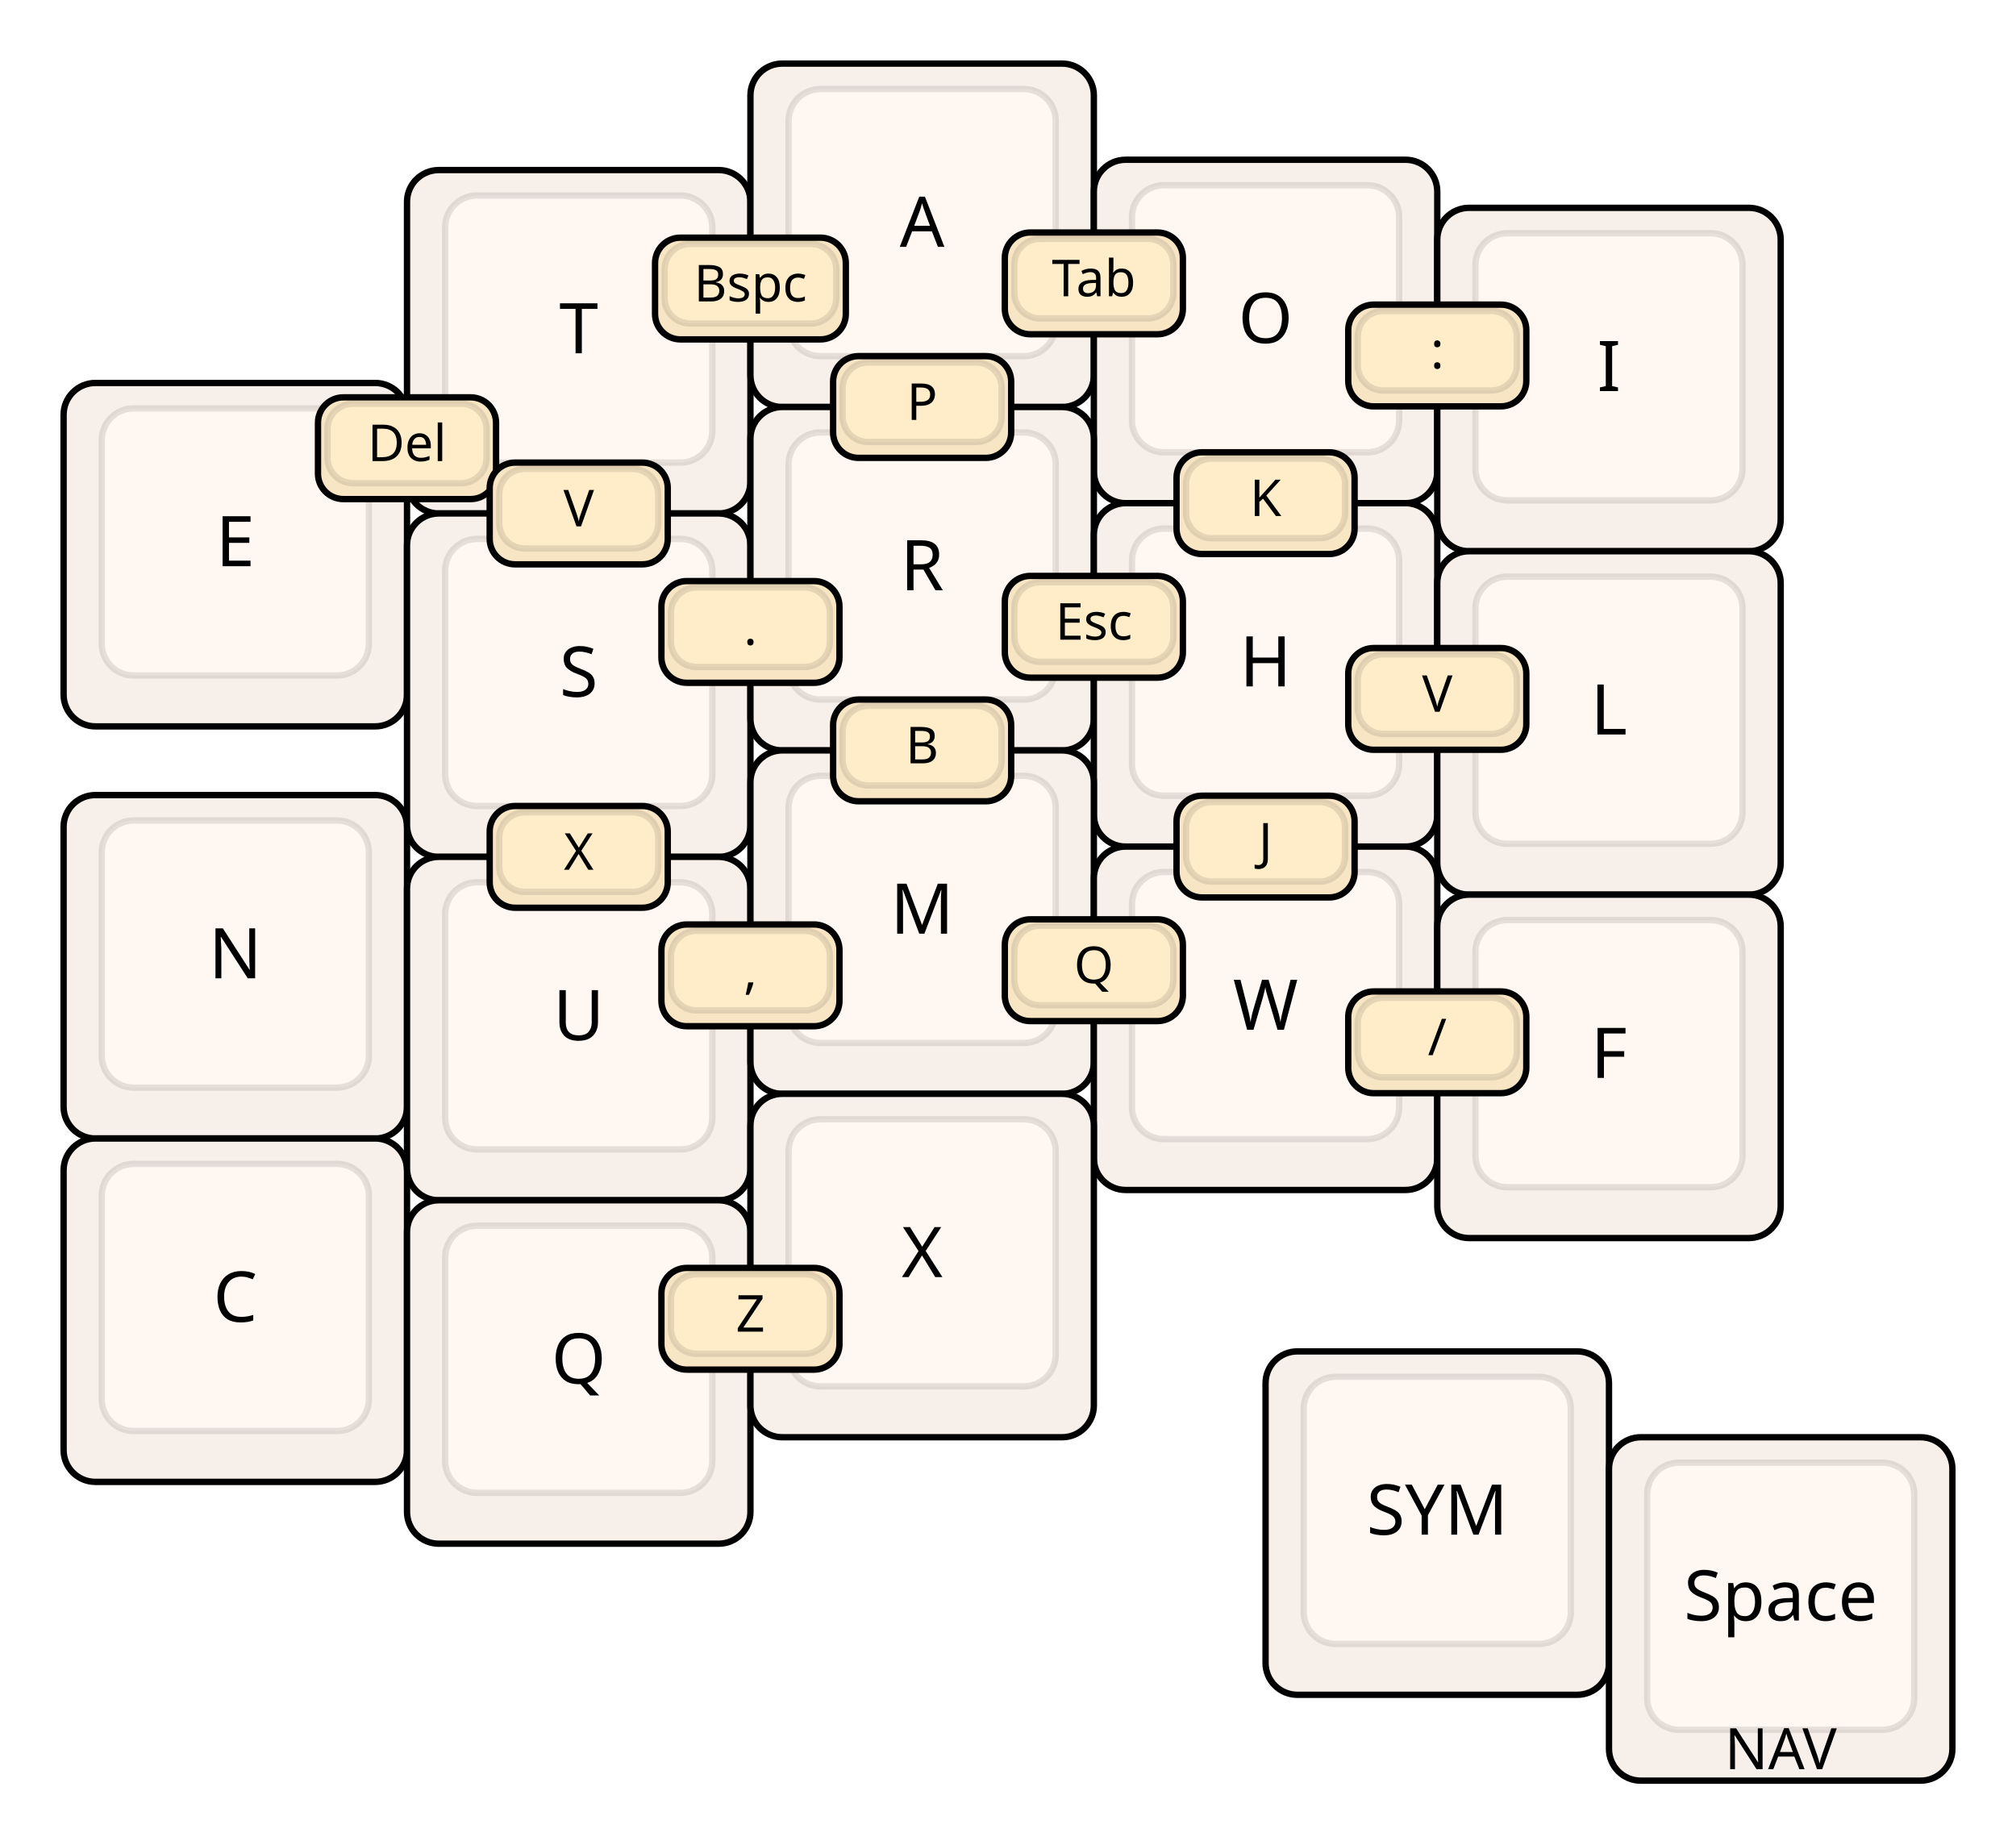
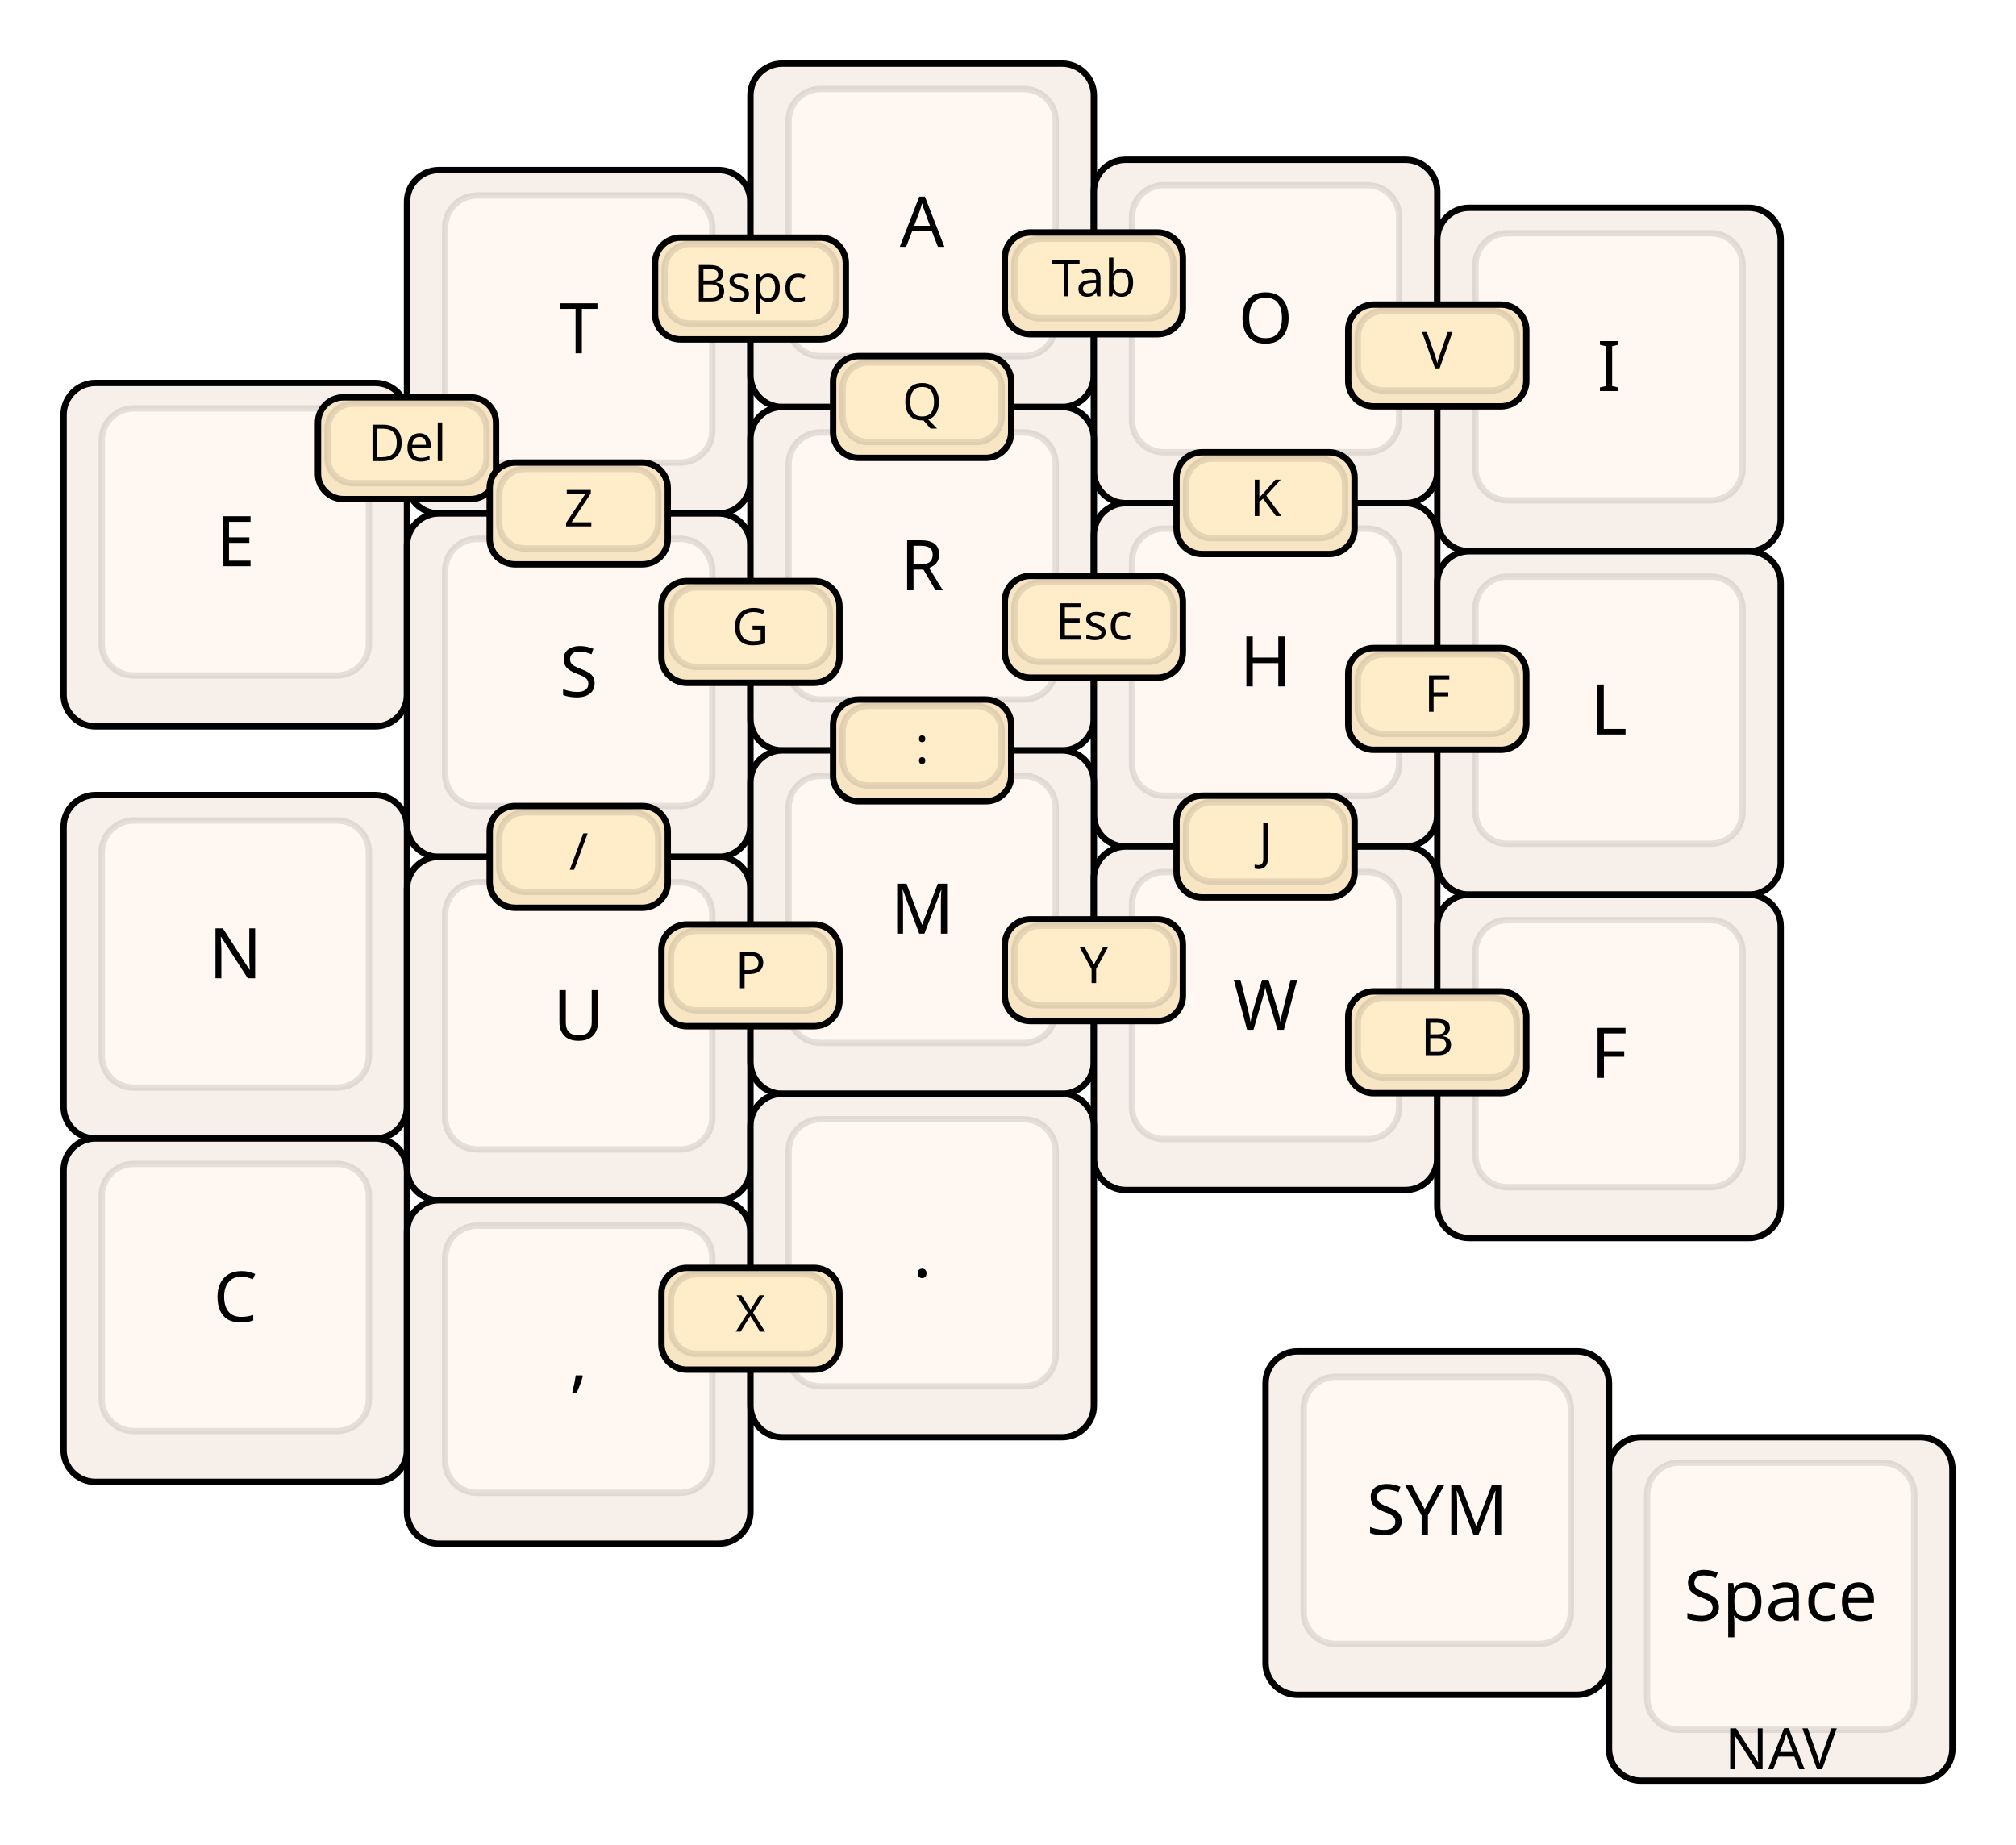
<svg xmlns="http://www.w3.org/2000/svg" width="317px" class="keymap leftie" height="290x" viewBox="0 0 317 290">
  <style type="text/css">
    .keycap .border { stroke: black; stroke-width: 1; }
    .keycap .inner.border { stroke: rgba(0,0,0,.1); }
    .keycap { font-family: sans-serif; font-size: 11px }
    .keycap .sub { font-size: 9px }
    .combos .keycap { font-size: 8px }
  </style>
  <g class="keycap combo_background">
    <rect x="10" y="60.22" width="54" height="54" rx="5" fill="#f7f0ea" class="outer border" />
    <rect x="16" y="64.22" width="42" height="42" rx="5" fill="#fff7f1" class="inner border" />
    <text x="37" y="85.22" text-anchor="middle" dominant-baseline="middle" class="main">
      <tspan x="37" dy="0">E</tspan>
    </text>
  </g>
  <g class="keycap combo_background">
    <rect x="64" y="26.74" width="54" height="54" rx="5" fill="#f7f0ea" class="outer border" />
    <rect x="70" y="30.74" width="42" height="42" rx="5" fill="#fff7f1" class="inner border" />
    <text x="91" y="51.74" text-anchor="middle" dominant-baseline="middle" class="main">
      <tspan x="91" dy="0">T</tspan>
    </text>
  </g>
  <g class="keycap combo_background">
    <rect x="118" y="10" width="54" height="54" rx="5" fill="#f7f0ea" class="outer border" />
    <rect x="124" y="14" width="42" height="42" rx="5" fill="#fff7f1" class="inner border" />
    <text x="145" y="35" text-anchor="middle" dominant-baseline="middle" class="main">
      <tspan x="145" dy="0">A</tspan>
    </text>
  </g>
  <g class="keycap combo_background">
    <rect x="172" y="25.12" width="54" height="54" rx="5" fill="#f7f0ea" class="outer border" />
    <rect x="178" y="29.12" width="42" height="42" rx="5" fill="#fff7f1" class="inner border" />
    <text x="199" y="50.12" text-anchor="middle" dominant-baseline="middle" class="main">
      <tspan x="199" dy="0">O</tspan>
    </text>
  </g>
  <g class="keycap combo_background">
    <rect x="226" y="32.68" width="54" height="54" rx="5" fill="#f7f0ea" class="outer border" />
    <rect x="232" y="36.68" width="42" height="42" rx="5" fill="#fff7f1" class="inner border" />
    <text x="253" y="57.68" text-anchor="middle" dominant-baseline="middle" class="main">
      <tspan x="253" dy="0">I</tspan>
    </text>
  </g>
  <g class="keycap combo_background">
    <rect x="10" y="125.02" width="54" height="54" rx="5" fill="#f7f0ea" class="outer border" />
    <rect x="16" y="129.02" width="42" height="42" rx="5" fill="#fff7f1" class="inner border" />
    <text x="37" y="150.02" text-anchor="middle" dominant-baseline="middle" class="main">
      <tspan x="37" dy="0">N</tspan>
    </text>
  </g>
  <g class="keycap combo_background">
    <rect x="64" y="80.74" width="54" height="54" rx="5" fill="#f7f0ea" class="outer border" />
    <rect x="70" y="84.74" width="42" height="42" rx="5" fill="#fff7f1" class="inner border" />
    <text x="91" y="105.74" text-anchor="middle" dominant-baseline="middle" class="main">
      <tspan x="91" dy="0">S</tspan>
    </text>
  </g>
  <g class="keycap combo_background">
    <rect x="118" y="64" width="54" height="54" rx="5" fill="#f7f0ea" class="outer border" />
    <rect x="124" y="68" width="42" height="42" rx="5" fill="#fff7f1" class="inner border" />
    <text x="145" y="89" text-anchor="middle" dominant-baseline="middle" class="main">
      <tspan x="145" dy="0">R</tspan>
    </text>
  </g>
  <g class="keycap combo_background">
    <rect x="172" y="79.12" width="54" height="54" rx="5" fill="#f7f0ea" class="outer border" />
    <rect x="178" y="83.12" width="42" height="42" rx="5" fill="#fff7f1" class="inner border" />
    <text x="199" y="104.12" text-anchor="middle" dominant-baseline="middle" class="main">
      <tspan x="199" dy="0">H</tspan>
    </text>
  </g>
  <g class="keycap combo_background">
    <rect x="226" y="86.68" width="54" height="54" rx="5" fill="#f7f0ea" class="outer border" />
    <rect x="232" y="90.68" width="42" height="42" rx="5" fill="#fff7f1" class="inner border" />
    <text x="253" y="111.68" text-anchor="middle" dominant-baseline="middle" class="main">
      <tspan x="253" dy="0">L</tspan>
    </text>
  </g>
  <g class="keycap combo_background">
    <rect x="10" y="179.02" width="54" height="54" rx="5" fill="#f7f0ea" class="outer border" />
    <rect x="16" y="183.02" width="42" height="42" rx="5" fill="#fff7f1" class="inner border" />
    <text x="37" y="204.02" text-anchor="middle" dominant-baseline="middle" class="main">
      <tspan x="37" dy="0">C</tspan>
    </text>
  </g>
  <g class="keycap combo_background">
    <rect x="64" y="134.74" width="54" height="54" rx="5" fill="#f7f0ea" class="outer border" />
    <rect x="70" y="138.74" width="42" height="42" rx="5" fill="#fff7f1" class="inner border" />
    <text x="91" y="159.74" text-anchor="middle" dominant-baseline="middle" class="main">
      <tspan x="91" dy="0">U</tspan>
    </text>
  </g>
  <g class="keycap combo_background">
    <rect x="118" y="118" width="54" height="54" rx="5" fill="#f7f0ea" class="outer border" />
    <rect x="124" y="122" width="42" height="42" rx="5" fill="#fff7f1" class="inner border" />
    <text x="145" y="143" text-anchor="middle" dominant-baseline="middle" class="main">
      <tspan x="145" dy="0">M</tspan>
    </text>
  </g>
  <g class="keycap combo_background">
    <rect x="172" y="133.12" width="54" height="54" rx="5" fill="#f7f0ea" class="outer border" />
    <rect x="178" y="137.12" width="42" height="42" rx="5" fill="#fff7f1" class="inner border" />
    <text x="199" y="158.12" text-anchor="middle" dominant-baseline="middle" class="main">
      <tspan x="199" dy="0">W</tspan>
    </text>
  </g>
  <g class="keycap combo_background">
    <rect x="226" y="140.68" width="54" height="54" rx="5" fill="#f7f0ea" class="outer border" />
    <rect x="232" y="144.68" width="42" height="42" rx="5" fill="#fff7f1" class="inner border" />
    <text x="253" y="165.68" text-anchor="middle" dominant-baseline="middle" class="main">
      <tspan x="253" dy="0">F</tspan>
    </text>
  </g>
  <g class="keycap combo_background">
    <rect x="64" y="188.74" width="54" height="54" rx="5" fill="#f7f0ea" class="outer border" />
    <rect x="70" y="192.74" width="42" height="42" rx="5" fill="#fff7f1" class="inner border" />
    <text x="91" y="213.74" text-anchor="middle" dominant-baseline="middle" class="main">
-       <tspan x="91" dy="0">Q</tspan>
+       <tspan x="91" dy="0">,</tspan>
    </text>
  </g>
  <g class="keycap combo_background">
    <rect x="118" y="172" width="54" height="54" rx="5" fill="#f7f0ea" class="outer border" />
    <rect x="124" y="176" width="42" height="42" rx="5" fill="#fff7f1" class="inner border" />
    <text x="145" y="197" text-anchor="middle" dominant-baseline="middle" class="main">
-       <tspan x="145" dy="0">X</tspan>
+       <tspan x="145" dy="0">.</tspan>
    </text>
  </g>
  <g class="keycap combo_background">
    <rect x="199" y="212.5" width="54" height="54" rx="5" fill="#f7f0ea" class="outer border" />
    <rect x="205" y="216.5" width="42" height="42" rx="5" fill="#fff7f1" class="inner border" />
    <text x="226" y="237.5" text-anchor="middle" dominant-baseline="middle" class="main">
      <tspan x="226" dy="0">SYM</tspan>
    </text>
  </g>
  <g class="keycap combo_background">
    <rect x="253" y="226" width="54" height="54" rx="5" fill="#f7f0ea" class="outer border" />
    <rect x="259" y="230" width="42" height="42" rx="5" fill="#fff7f1" class="inner border" />
    <text x="280" y="251" text-anchor="middle" dominant-baseline="middle" class="main">
      <tspan x="280" dy="0">Space</tspan>
    </text>
    <text x="280" y="278.2" text-anchor="middle" class="sub">NAV</text>
  </g>
  <g class="combos">
    <g class="keycap default">
      <rect x="50" y="62.48" width="28" height="16" rx="4" fill="#f7e5c3" class="outer border" />
      <rect x="51.5" y="63.48" width="25" height="12.5" rx="4" fill="#ffecc9" class="inner border" />
      <text x="64" y="69.73" text-anchor="middle" dominant-baseline="middle" class="main">
        <tspan x="64" dy="0">Del</tspan>
      </text>
    </g>
    <g class="keycap default">
      <rect x="103" y="37.37" width="30" height="16" rx="4" fill="#f7e5c3" class="outer border" />
      <rect x="104.5" y="38.37" width="27" height="12.5" rx="4" fill="#ffecc9" class="inner border" />
      <text x="118" y="44.62" text-anchor="middle" dominant-baseline="middle" class="main">
        <tspan x="118" dy="0">Bspc</tspan>
      </text>
    </g>
    <g class="keycap default">
      <rect x="158" y="36.56" width="28" height="16" rx="4" fill="#f7e5c3" class="outer border" />
      <rect x="159.5" y="37.56" width="25" height="12.5" rx="4" fill="#ffecc9" class="inner border" />
      <text x="172" y="43.81" text-anchor="middle" dominant-baseline="middle" class="main">
        <tspan x="172" dy="0">Tab</tspan>
      </text>
    </g>
    <g class="keycap default">
      <rect x="212" y="47.9" width="28" height="16" rx="4" fill="#f7e5c3" class="outer border" />
      <rect x="213.5" y="48.9" width="25" height="12.5" rx="4" fill="#ffecc9" class="inner border" />
      <text x="226" y="55.15" text-anchor="middle" dominant-baseline="middle" class="main">
-         <tspan x="226" dy="0">:</tspan>
+         <tspan x="226" dy="0">V</tspan>
      </text>
    </g>
    <g class="keycap default">
      <rect x="104" y="91.37" width="28" height="16" rx="4" fill="#f7e5c3" class="outer border" />
      <rect x="105.5" y="92.37" width="25" height="12.5" rx="4" fill="#ffecc9" class="inner border" />
      <text x="118" y="98.62" text-anchor="middle" dominant-baseline="middle" class="main">
-         <tspan x="118" dy="0">.</tspan>
+         <tspan x="118" dy="0">G</tspan>
      </text>
    </g>
    <g class="keycap default">
      <rect x="158" y="90.56" width="28" height="16" rx="4" fill="#f7e5c3" class="outer border" />
      <rect x="159.5" y="91.56" width="25" height="12.5" rx="4" fill="#ffecc9" class="inner border" />
      <text x="172" y="97.81" text-anchor="middle" dominant-baseline="middle" class="main">
        <tspan x="172" dy="0">Esc</tspan>
      </text>
    </g>
    <g class="keycap default">
      <rect x="212" y="101.9" width="28" height="16" rx="4" fill="#f7e5c3" class="outer border" />
      <rect x="213.5" y="102.9" width="25" height="12.5" rx="4" fill="#ffecc9" class="inner border" />
      <text x="226" y="109.15" text-anchor="middle" dominant-baseline="middle" class="main">
-         <tspan x="226" dy="0">V</tspan>
+         <tspan x="226" dy="0">F</tspan>
      </text>
    </g>
    <g class="keycap default">
      <rect x="104" y="145.37" width="28" height="16" rx="4" fill="#f7e5c3" class="outer border" />
      <rect x="105.5" y="146.37" width="25" height="12.5" rx="4" fill="#ffecc9" class="inner border" />
      <text x="118" y="152.62" text-anchor="middle" dominant-baseline="middle" class="main">
-         <tspan x="118" dy="0">,</tspan>
+         <tspan x="118" dy="0">P</tspan>
      </text>
    </g>
    <g class="keycap default">
      <rect x="158" y="144.56" width="28" height="16" rx="4" fill="#f7e5c3" class="outer border" />
      <rect x="159.5" y="145.56" width="25" height="12.5" rx="4" fill="#ffecc9" class="inner border" />
      <text x="172" y="151.81" text-anchor="middle" dominant-baseline="middle" class="main">
-         <tspan x="172" dy="0">Q</tspan>
+         <tspan x="172" dy="0">Y</tspan>
      </text>
    </g>
    <g class="keycap default">
      <rect x="212" y="155.9" width="28" height="16" rx="4" fill="#f7e5c3" class="outer border" />
      <rect x="213.5" y="156.9" width="25" height="12.5" rx="4" fill="#ffecc9" class="inner border" />
      <text x="226" y="163.15" text-anchor="middle" dominant-baseline="middle" class="main">
-         <tspan x="226" dy="0">/</tspan>
+         <tspan x="226" dy="0">B</tspan>
      </text>
    </g>
    <g class="keycap default">
      <rect x="104" y="199.37" width="28" height="16" rx="4" fill="#f7e5c3" class="outer border" />
      <rect x="105.5" y="200.37" width="25" height="12.5" rx="4" fill="#ffecc9" class="inner border" />
      <text x="118" y="206.62" text-anchor="middle" dominant-baseline="middle" class="main">
-         <tspan x="118" dy="0">Z</tspan>
+         <tspan x="118" dy="0">X</tspan>
      </text>
    </g>
    <g class="keycap default">
      <rect x="77" y="72.74" width="28" height="16" rx="4" fill="#f7e5c3" class="outer border" />
      <rect x="78.5" y="73.74" width="25" height="12.5" rx="4" fill="#ffecc9" class="inner border" />
      <text x="91" y="79.99" text-anchor="middle" dominant-baseline="middle" class="main">
-         <tspan x="91" dy="0">V</tspan>
+         <tspan x="91" dy="0">Z</tspan>
      </text>
    </g>
    <g class="keycap default">
      <rect x="77" y="126.74" width="28" height="16" rx="4" fill="#f7e5c3" class="outer border" />
      <rect x="78.5" y="127.74" width="25" height="12.5" rx="4" fill="#ffecc9" class="inner border" />
      <text x="91" y="133.99" text-anchor="middle" dominant-baseline="middle" class="main">
-         <tspan x="91" dy="0">X</tspan>
+         <tspan x="91" dy="0">/</tspan>
      </text>
    </g>
    <g class="keycap default">
      <rect x="131" y="56" width="28" height="16" rx="4" fill="#f7e5c3" class="outer border" />
      <rect x="132.5" y="57" width="25" height="12.5" rx="4" fill="#ffecc9" class="inner border" />
      <text x="145" y="63.25" text-anchor="middle" dominant-baseline="middle" class="main">
-         <tspan x="145" dy="0">P</tspan>
+         <tspan x="145" dy="0">Q</tspan>
      </text>
    </g>
    <g class="keycap default">
      <rect x="131" y="110" width="28" height="16" rx="4" fill="#f7e5c3" class="outer border" />
      <rect x="132.5" y="111" width="25" height="12.5" rx="4" fill="#ffecc9" class="inner border" />
      <text x="145" y="117.25" text-anchor="middle" dominant-baseline="middle" class="main">
-         <tspan x="145" dy="0">B</tspan>
+         <tspan x="145" dy="0">:</tspan>
      </text>
    </g>
    <g class="keycap default">
      <rect x="185" y="71.12" width="28" height="16" rx="4" fill="#f7e5c3" class="outer border" />
      <rect x="186.5" y="72.12" width="25" height="12.5" rx="4" fill="#ffecc9" class="inner border" />
      <text x="199" y="78.37" text-anchor="middle" dominant-baseline="middle" class="main">
        <tspan x="199" dy="0">K</tspan>
      </text>
    </g>
    <g class="keycap default">
      <rect x="185" y="125.12" width="28" height="16" rx="4" fill="#f7e5c3" class="outer border" />
      <rect x="186.5" y="126.12" width="25" height="12.5" rx="4" fill="#ffecc9" class="inner border" />
      <text x="199" y="132.37" text-anchor="middle" dominant-baseline="middle" class="main">
        <tspan x="199" dy="0">J</tspan>
      </text>
    </g>
  </g>
</svg>
